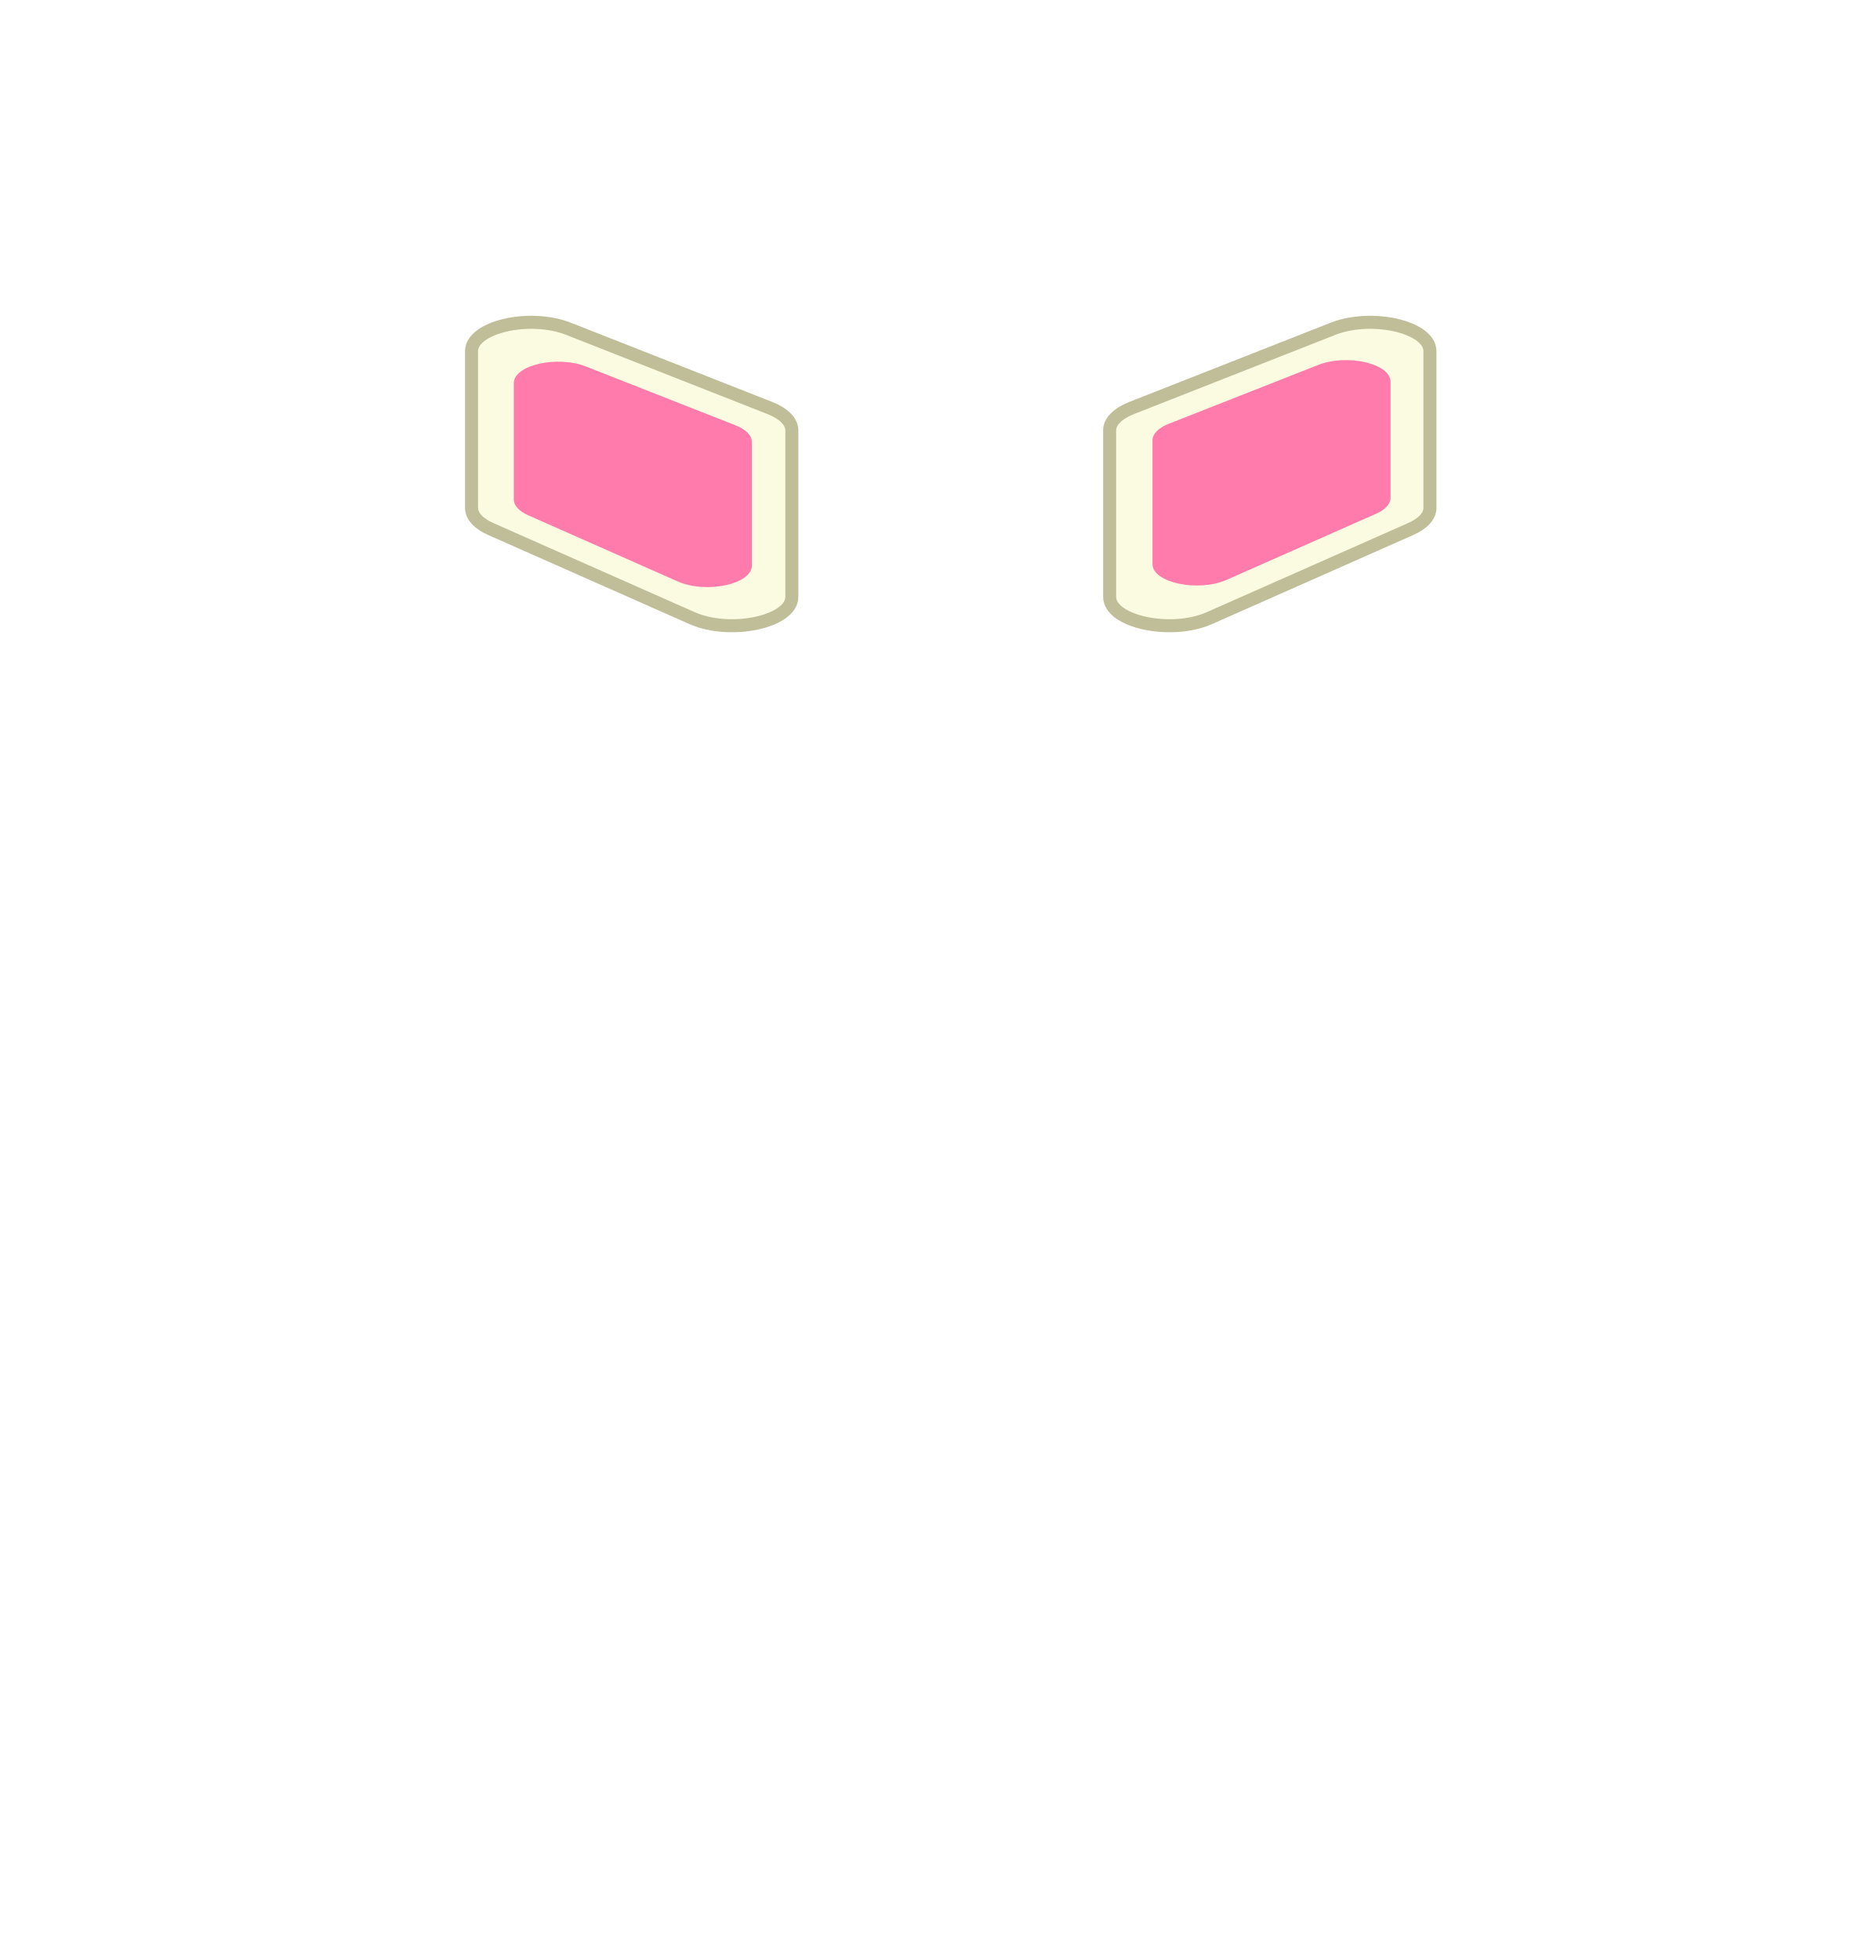
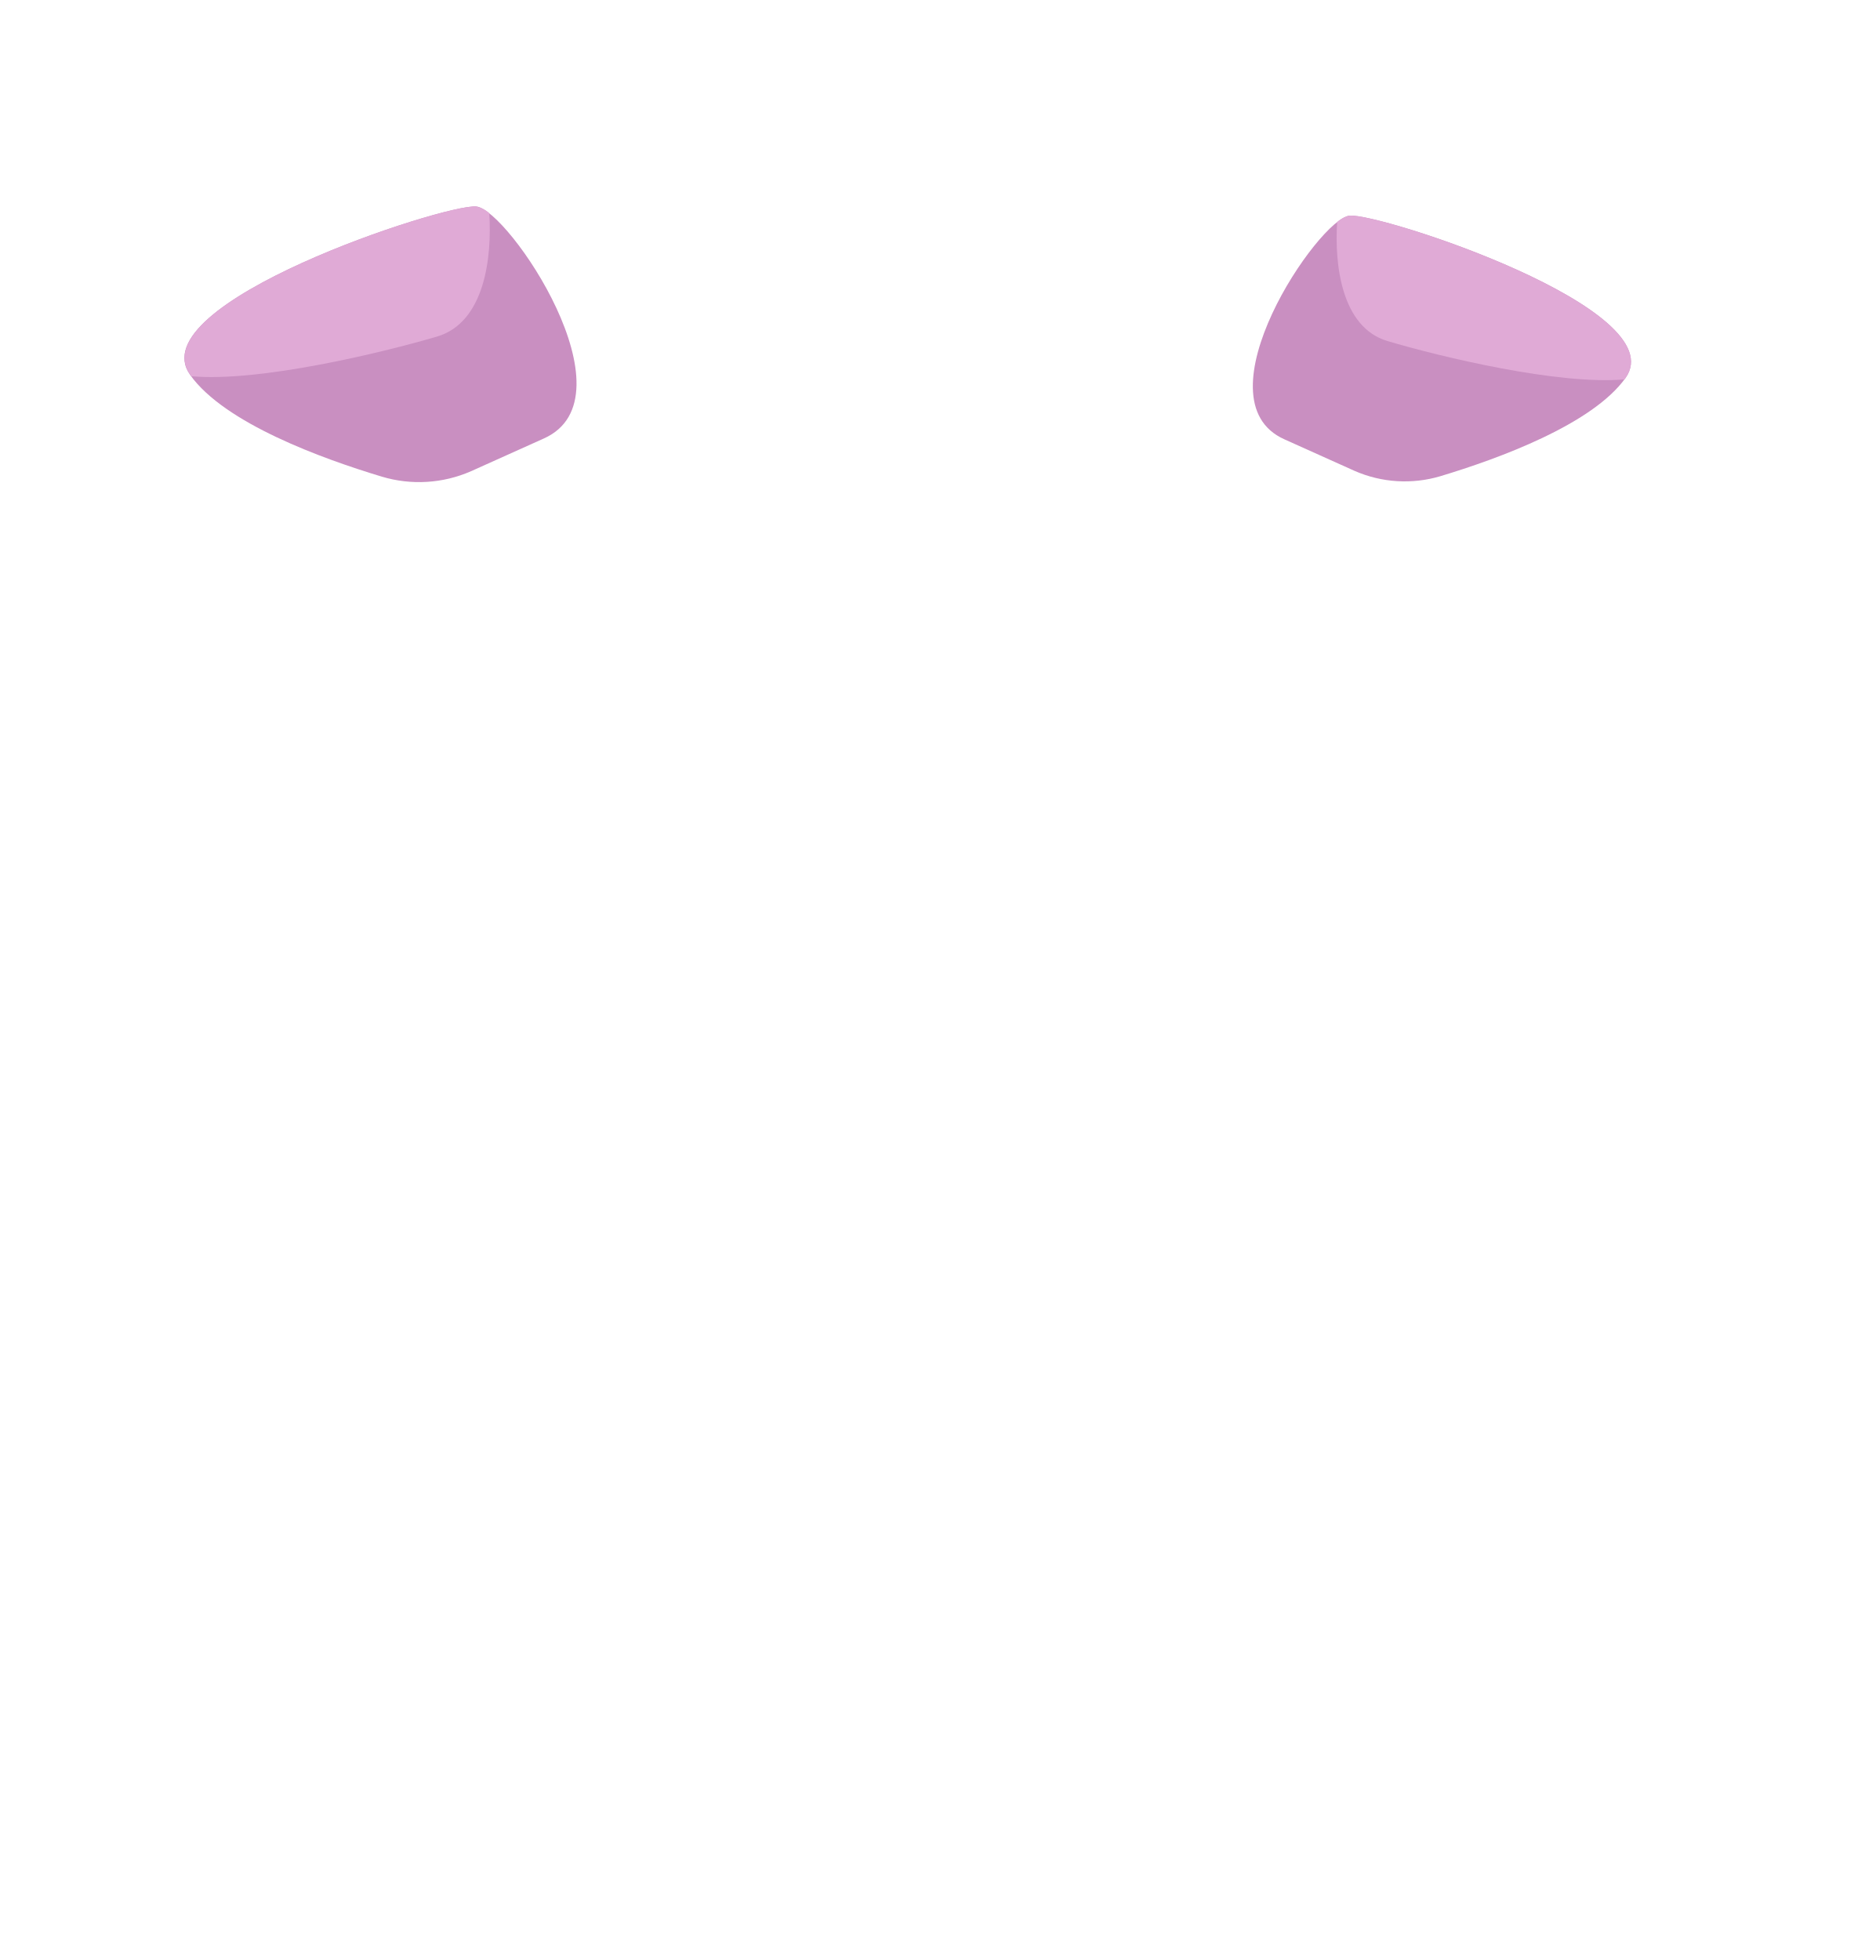
<svg xmlns="http://www.w3.org/2000/svg" viewBox="0 0 576 602">
  <defs>
    <style>
- 			.or3cls-1{fill:#fbfbe2;stroke:#c0be98;stroke-miterlimit:10;stroke-width:4px;}
- 			.or3cls-2{fill:#ff7bab;}
- 			.or3cls-3{fill:none;}
+ 			.orj3cls-1{fill:#c98fc1;}
+ 			.orj3cls-2{fill:#e0aad6;}
+ 			.orj3cls-3{fill:none;}
		</style>
  </defs>
  <g id="Capa_2" data-name="Capa 2">
    <g id="Capa_3" data-name="Capa 3">
-       <path class="or3cls-1" d="M174.65,101l61.83,24.32c4.27,1.68,6.74,4.2,6.74,6.86v51.15c0,7.69-18.89,11.71-30.62,6.53l-61.82-27.36c-3.79-1.67-5.94-4-5.94-6.52V107.85C144.84,100.41,162.71,96.29,174.65,101Z" />
-       <path class="or3cls-1" d="M409.41,101l-61.83,24.32c-4.27,1.68-6.74,4.2-6.74,6.86v51.15c0,7.69,18.89,11.71,30.62,6.53l61.82-27.36c3.79-1.67,5.94-4,5.94-6.52V107.85C439.22,100.41,421.35,96.29,409.41,101Z" />
-       <path class="or3cls-2" d="M180,112.57l45.94,18.07c3.18,1.25,5,3.12,5,5.1v38c0,5.71-14,8.71-22.76,4.85l-45.95-20.33c-2.81-1.25-4.41-3-4.41-4.85V117.67C157.84,112.14,171.12,109.08,180,112.57Z" />
-       <path class="or3cls-2" d="M404.9,112.09,359,130.16c-3.17,1.25-5,3.12-5,5.1v38c0,5.71,14,8.7,22.76,4.84l45.95-20.32c2.81-1.25,4.41-3,4.41-4.85V117.19C427.06,111.65,413.78,108.6,404.9,112.09Z" />
-       <rect class="or3cls-3" width="576" height="602" />
+       <path class="orj3cls-1" d="M416.06,144.62a38.37,38.37,0,0,0,26.4,1.63c17.7-5.33,46.66-15.87,56.84-30.17,15.05-21.15-75.36-50.67-84.77-49.85s-47.27,56.53-20,68.71C404.05,139.2,411,142.34,416.06,144.62Z" />
+       <path class="orj3cls-2" d="M414.53,66.23a8.25,8.25,0,0,0-3.81,2c-.85,13.08,1.33,32.32,15.46,36.52,16.36,4.87,52.68,13.58,72.81,11.77l.31-.42C514.35,94.93,423.94,65.41,414.53,66.23Z" />
+       <path class="orj3cls-1" d="M144.71,144.72a39.78,39.78,0,0,1-27.39,1.69C99,140.89,68.93,130,58.38,115.12c-15.61-21.93,78.15-52.54,87.9-51.7s49,58.63,20.76,71.26C157.16,139.1,149.93,142.36,144.71,144.72Z" />
+       <path class="orj3cls-2" d="M146.28,63.42a8.52,8.52,0,0,1,4,2.06c.88,13.56-1.38,33.52-16,37.88-17,5-54.64,14.08-75.51,12.2-.11-.15-.22-.29-.32-.44C42.77,93.19,136.53,62.58,146.28,63.42Z" />
+       <rect class="orj3cls-3" width="576" height="602" />
    </g>
  </g>
</svg>
